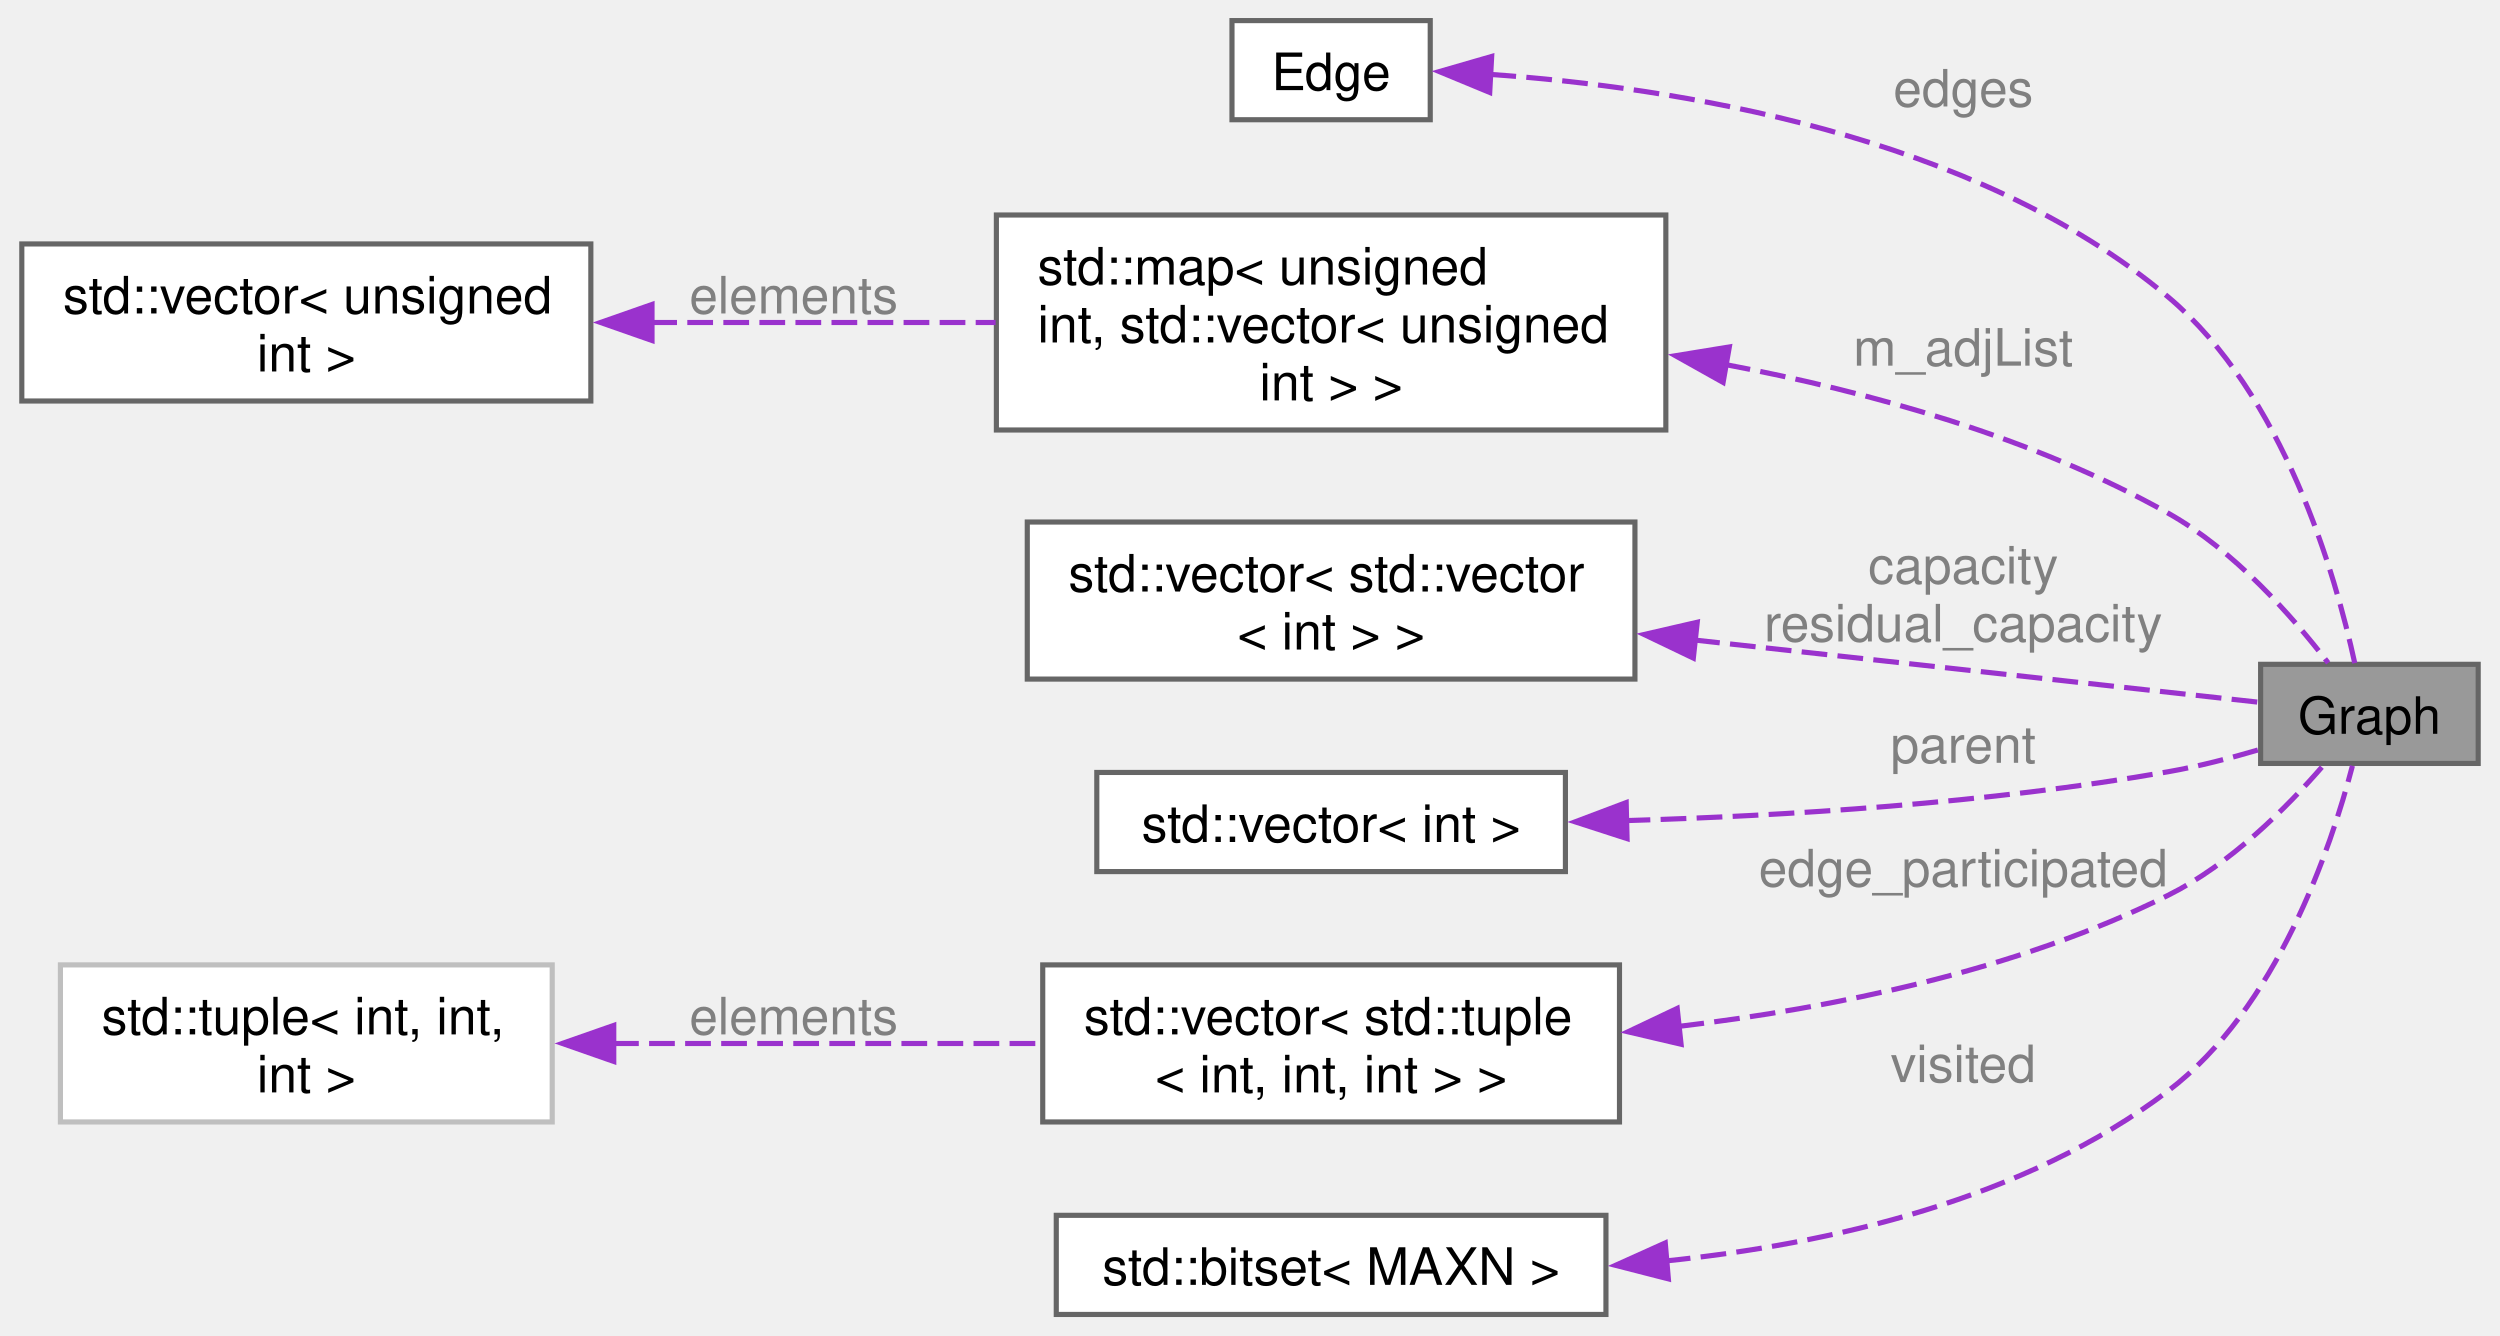
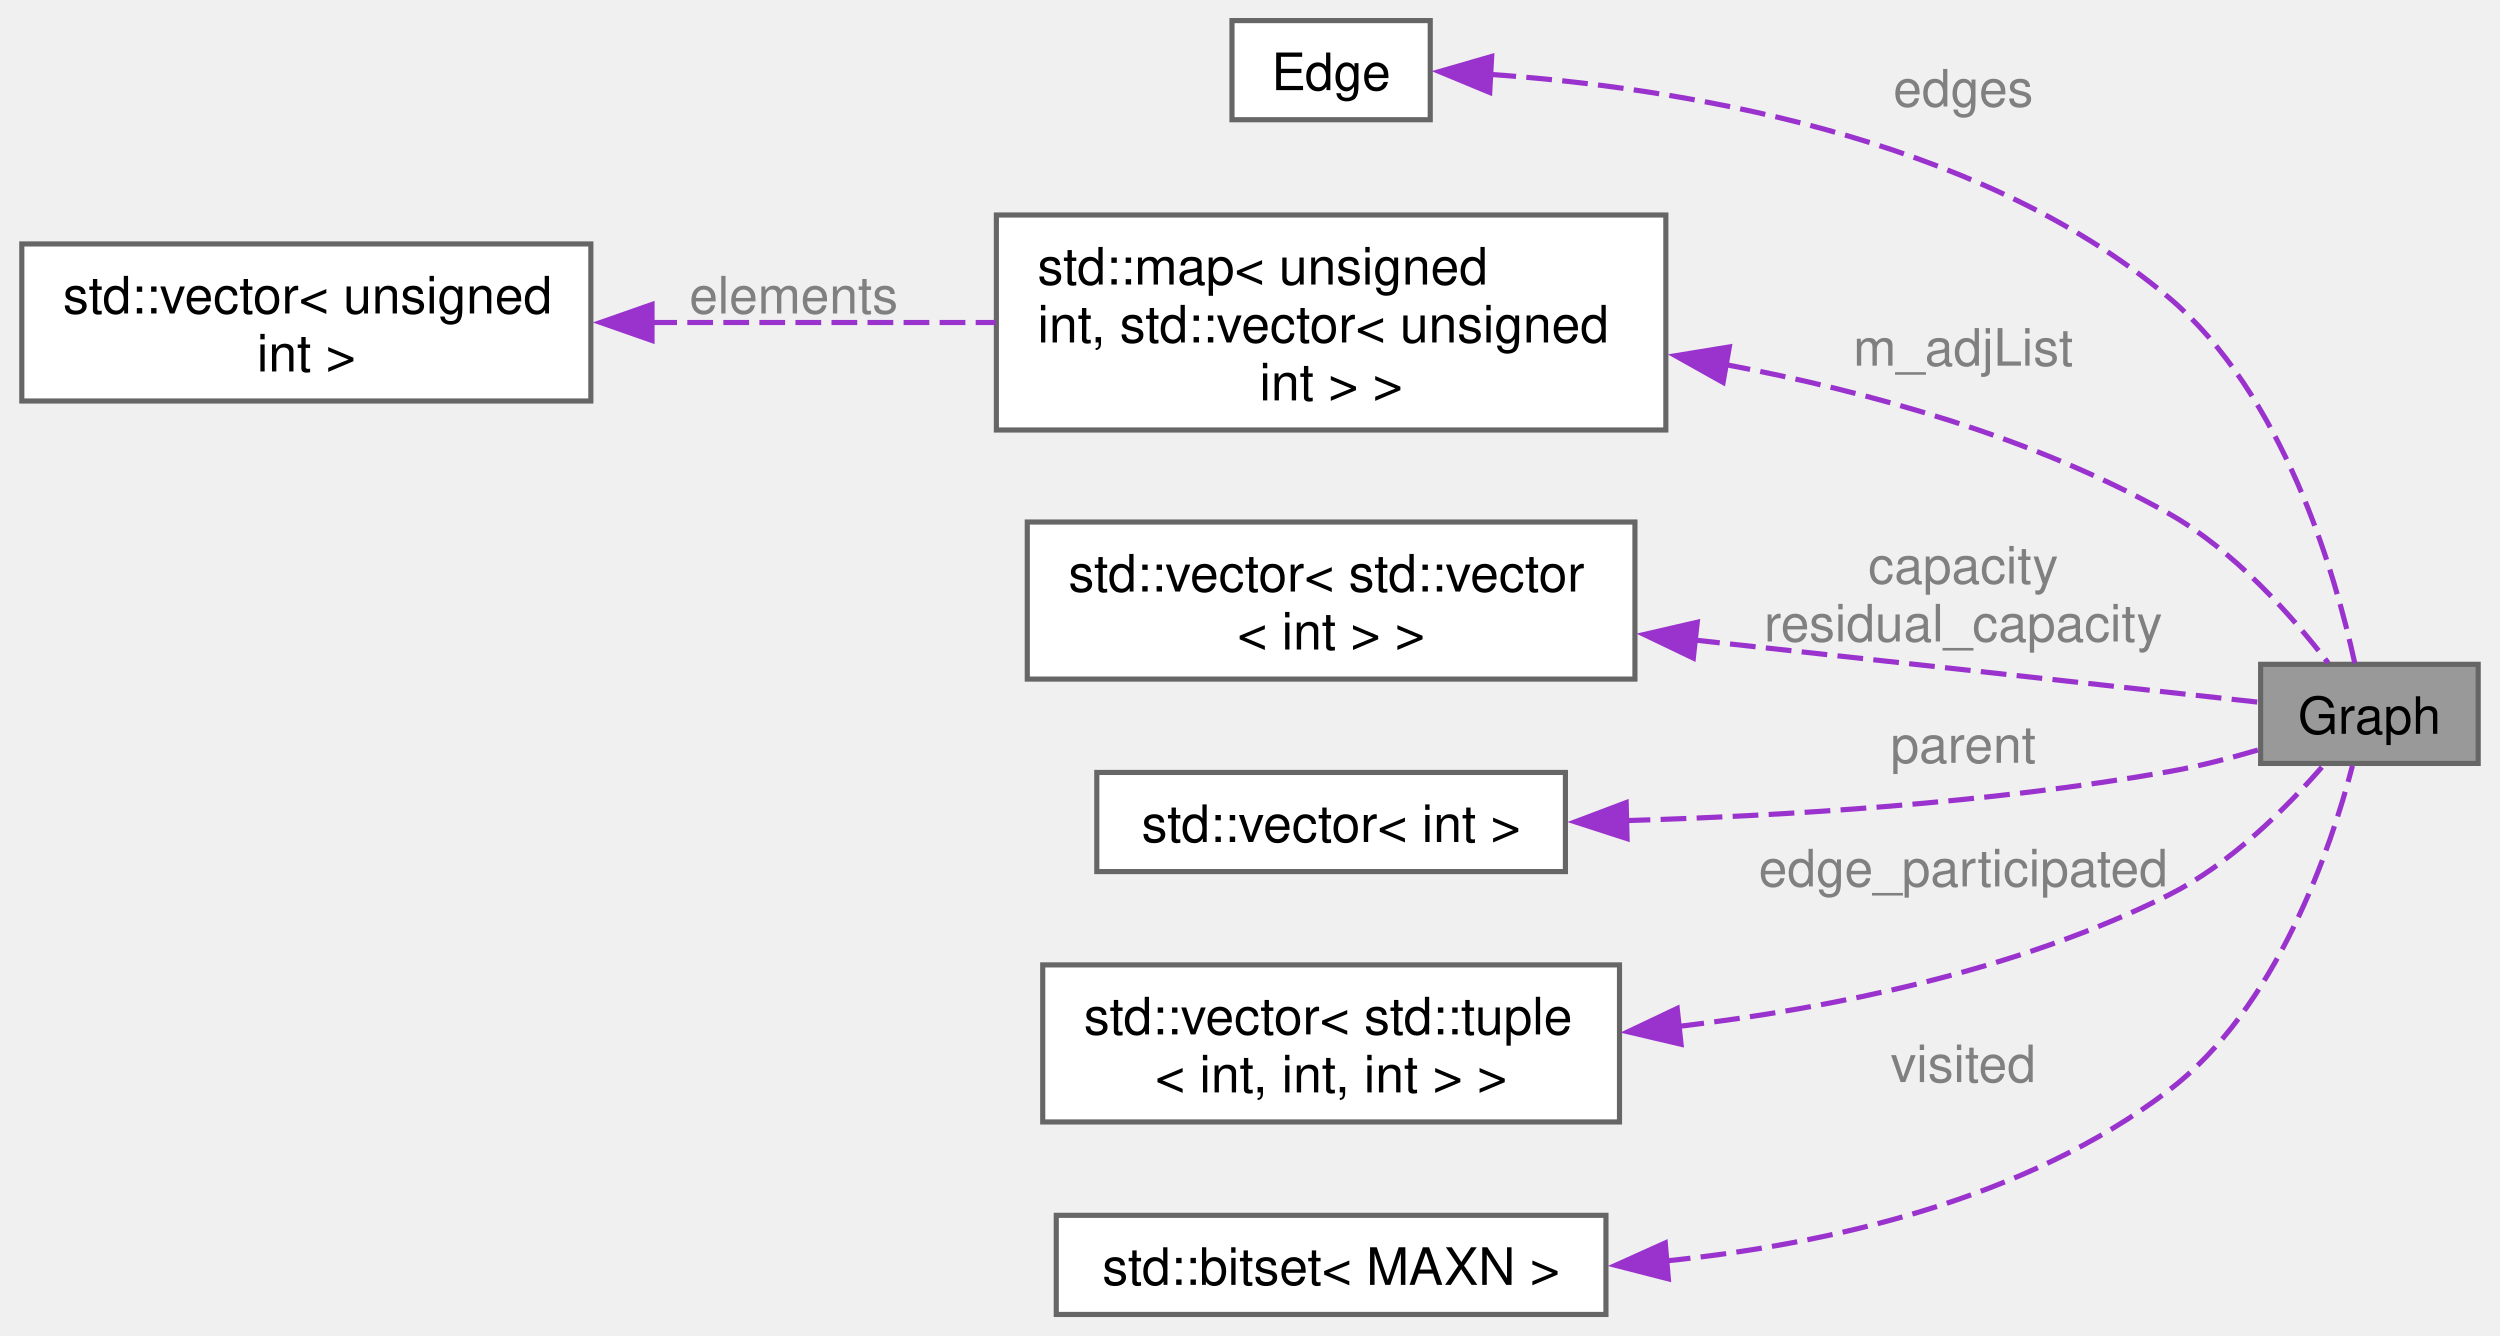
<svg xmlns="http://www.w3.org/2000/svg" xmlns:xlink="http://www.w3.org/1999/xlink" width="485pt" height="259pt" viewBox="0.00 0.00 485.00 259.25">
  <g id="graph0" class="graph" transform="scale(1 1) rotate(0) translate(4 255.25)">
    <g id="Node000001" class="node">
      <g id="a_Node000001">
        <a xlink:title=" ">
          <polygon fill="#999999" stroke="#666666" points="477,-126.25 434.75,-126.25 434.75,-107 477,-107 477,-126.25" />
          <text text-anchor="middle" x="455.88" y="-112.75" font-family="Helvetica,sans-Serif" font-size="10.00">Graph</text>
        </a>
      </g>
    </g>
    <g id="Node000002" class="node">
      <g id="a_Node000002">
        <a xlink:href="../../d7/d77/class_edge.html" target="_top" xlink:title=" ">
          <polygon fill="white" stroke="#666666" points="273.5,-251.25 235,-251.25 235,-232 273.5,-232 273.5,-251.25" />
          <text text-anchor="middle" x="254.25" y="-237.75" font-family="Helvetica,sans-Serif" font-size="10.00">Edge</text>
        </a>
      </g>
    </g>
    <g id="edge1_Node000001_Node000002" class="edge">
      <g id="a_edge1_Node000001_Node000002">
        <a xlink:title=" ">
          <path fill="none" stroke="#9a32cd" stroke-dasharray="5,2" d="M285.18,-240.8C320.45,-238.32 379.02,-229.3 416.75,-197.62 439.25,-178.74 449.31,-143.59 453.03,-126.48" />
          <polygon fill="#9a32cd" stroke="#9a32cd" points="285.05,-237.3 275.26,-241.35 285.43,-244.29 285.05,-237.3" />
        </a>
      </g>
      <text text-anchor="middle" x="377" y="-234.57" font-family="Helvetica,sans-Serif" font-size="10.00" fill="grey"> edges</text>
    </g>
    <g id="Node000003" class="node">
      <g id="a_Node000003">
-         <a target="_blank" xlink:href="http://en.cppreference.com/w/cpp/container/map.html" xlink:title=" ">
+         <a xlink:title=" ">
          <polygon fill="white" stroke="#666666" points="319.25,-213.5 189.25,-213.5 189.25,-171.75 319.25,-171.75 319.25,-213.5" />
          <text text-anchor="start" x="197.25" y="-200" font-family="Helvetica,sans-Serif" font-size="10.00">std::map&lt; unsigned</text>
          <text text-anchor="start" x="197.25" y="-188.75" font-family="Helvetica,sans-Serif" font-size="10.00"> int, std::vector&lt; unsigned</text>
          <text text-anchor="middle" x="254.25" y="-177.5" font-family="Helvetica,sans-Serif" font-size="10.00"> int &gt; &gt;</text>
        </a>
      </g>
    </g>
    <g id="edge2_Node000001_Node000003" class="edge">
      <g id="a_edge2_Node000001_Node000003">
        <a xlink:title=" ">
          <path fill="none" stroke="#9a32cd" stroke-dasharray="5,2" d="M330.71,-184.48C359.01,-179.13 390.61,-170.28 416.75,-155.62 429.63,-148.4 440.97,-135.5 447.87,-126.52" />
          <polygon fill="#9a32cd" stroke="#9a32cd" points="330.37,-180.99 321.12,-186.17 331.58,-187.88 330.37,-180.99" />
        </a>
      </g>
      <text text-anchor="middle" x="377" y="-184.24" font-family="Helvetica,sans-Serif" font-size="10.00" fill="grey"> m_adjList</text>
    </g>
    <g id="Node000004" class="node">
      <g id="a_Node000004">
-         <a target="_blank" xlink:href="http://en.cppreference.com/w/cpp/container/vector.html" xlink:title=" ">
+         <a xlink:title=" ">
          <polygon fill="white" stroke="#666666" points="110.5,-207.88 0,-207.88 0,-177.38 110.5,-177.38 110.5,-207.88" />
          <text text-anchor="start" x="8" y="-194.38" font-family="Helvetica,sans-Serif" font-size="10.00">std::vector&lt; unsigned</text>
          <text text-anchor="middle" x="55.25" y="-183.12" font-family="Helvetica,sans-Serif" font-size="10.00"> int &gt;</text>
        </a>
      </g>
    </g>
    <g id="edge3_Node000003_Node000004" class="edge">
      <g id="a_edge3_Node000003_Node000004">
        <a xlink:title=" ">
          <path fill="none" stroke="#9a32cd" stroke-dasharray="5,2" d="M122.23,-192.62C143.79,-192.62 167.68,-192.62 189.1,-192.62" />
          <polygon fill="#9a32cd" stroke="#9a32cd" points="122.38,-189.13 112.38,-192.63 122.38,-196.13 122.38,-189.13" />
        </a>
      </g>
      <text text-anchor="middle" x="149.88" y="-194.38" font-family="Helvetica,sans-Serif" font-size="10.00" fill="grey"> elements</text>
    </g>
    <g id="Node000005" class="node">
      <g id="a_Node000005">
-         <a target="_blank" xlink:href="http://en.cppreference.com/w/cpp/container/vector.html" xlink:title=" ">
+         <a xlink:title=" ">
          <polygon fill="white" stroke="#666666" points="313.25,-153.88 195.25,-153.88 195.25,-123.38 313.25,-123.38 313.25,-153.88" />
          <text text-anchor="start" x="203.25" y="-140.38" font-family="Helvetica,sans-Serif" font-size="10.00">std::vector&lt; std::vector</text>
          <text text-anchor="middle" x="254.25" y="-129.12" font-family="Helvetica,sans-Serif" font-size="10.00">&lt; int &gt; &gt;</text>
        </a>
      </g>
    </g>
    <g id="edge4_Node000001_Node000005" class="edge">
      <g id="a_edge4_Node000001_Node000005">
        <a xlink:title=" ">
          <path fill="none" stroke="#9a32cd" stroke-dasharray="5,2" d="M324.75,-130.97C363.41,-126.7 408.77,-121.71 434.44,-118.88" />
          <polygon fill="#9a32cd" stroke="#9a32cd" points="324.59,-127.46 315.03,-132.04 325.35,-134.42 324.59,-127.46" />
        </a>
      </g>
      <text text-anchor="middle" x="377" y="-141.94" font-family="Helvetica,sans-Serif" font-size="10.00" fill="grey"> capacity</text>
      <text text-anchor="middle" x="377" y="-130.69" font-family="Helvetica,sans-Serif" font-size="10.00" fill="grey">residual_capacity</text>
    </g>
    <g id="Node000006" class="node">
      <g id="a_Node000006">
-         <a target="_blank" xlink:href="http://en.cppreference.com/w/cpp/container/vector.html" xlink:title=" ">
+         <a xlink:title=" ">
          <polygon fill="white" stroke="#666666" points="299.75,-105.25 208.75,-105.25 208.75,-86 299.75,-86 299.75,-105.25" />
          <text text-anchor="middle" x="254.25" y="-91.75" font-family="Helvetica,sans-Serif" font-size="10.00">std::vector&lt; int &gt;</text>
        </a>
      </g>
    </g>
    <g id="edge5_Node000001_Node000006" class="edge">
      <g id="a_edge5_Node000001_Node000006">
        <a xlink:title=" ">
          <path fill="none" stroke="#9a32cd" stroke-dasharray="5,2" d="M311.24,-95.89C342.49,-96.82 382.01,-99.28 416.75,-105.38 422.6,-106.4 428.82,-108.01 434.5,-109.69" />
          <polygon fill="#9a32cd" stroke="#9a32cd" points="311.72,-92.4 301.64,-95.66 311.55,-99.4 311.72,-92.4" />
        </a>
      </g>
      <text text-anchor="middle" x="377" y="-107.12" font-family="Helvetica,sans-Serif" font-size="10.00" fill="grey"> parent</text>
    </g>
    <g id="Node000007" class="node">
      <g id="a_Node000007">
-         <a target="_blank" xlink:href="http://en.cppreference.com/w/cpp/container/vector.html" xlink:title=" ">
+         <a xlink:title=" ">
          <polygon fill="white" stroke="#666666" points="310.25,-67.88 198.25,-67.88 198.25,-37.38 310.25,-37.38 310.25,-67.88" />
          <text text-anchor="start" x="206.25" y="-54.38" font-family="Helvetica,sans-Serif" font-size="10.00">std::vector&lt; std::tuple</text>
          <text text-anchor="middle" x="254.25" y="-43.12" font-family="Helvetica,sans-Serif" font-size="10.00">&lt; int, int, int &gt; &gt;</text>
        </a>
      </g>
    </g>
    <g id="edge6_Node000001_Node000007" class="edge">
      <g id="a_edge6_Node000001_Node000007">
        <a xlink:title=" ">
          <path fill="none" stroke="#9a32cd" stroke-dasharray="5,2" d="M321.7,-55.93C351.96,-59.54 387.46,-66.82 416.75,-81.38 428.86,-87.39 439.87,-98.46 446.91,-106.59" />
          <polygon fill="#9a32cd" stroke="#9a32cd" points="322.21,-52.47 311.89,-54.89 321.46,-59.43 322.21,-52.47" />
        </a>
      </g>
      <text text-anchor="middle" x="377" y="-83.12" font-family="Helvetica,sans-Serif" font-size="10.00" fill="grey"> edge_participated</text>
    </g>
    <g id="Node000008" class="node">
      <g id="a_Node000008">
-         <a target="_blank" xlink:href="http://en.cppreference.com/w/cpp/utility/tuple.html" xlink:title=" ">
-           <polygon fill="white" stroke="#bfbfbf" points="103,-67.88 7.5,-67.88 7.5,-37.38 103,-37.38 103,-67.88" />
-           <text text-anchor="start" x="15.5" y="-54.38" font-family="Helvetica,sans-Serif" font-size="10.00">std::tuple&lt; int, int,</text>
-           <text text-anchor="middle" x="55.25" y="-43.12" font-family="Helvetica,sans-Serif" font-size="10.00"> int &gt;</text>
-         </a>
-       </g>
-     </g>
-     <g id="edge7_Node000007_Node000008" class="edge">
-       <g id="a_edge7_Node000007_Node000008">
        <a xlink:title=" ">
-           <path fill="none" stroke="#9a32cd" stroke-dasharray="5,2" d="M114.81,-52.62C141.16,-52.62 172.12,-52.62 198.07,-52.62" />
-           <polygon fill="#9a32cd" stroke="#9a32cd" points="114.95,-49.13 104.95,-52.63 114.95,-56.13 114.95,-49.13" />
-         </a>
-       </g>
-       <text text-anchor="middle" x="149.88" y="-54.38" font-family="Helvetica,sans-Serif" font-size="10.00" fill="grey"> elements</text>
-     </g>
-     <g id="Node000009" class="node">
-       <g id="a_Node000009">
-         <a target="_blank" xlink:href="http://en.cppreference.com/w/cpp/utility/bitset.html" xlink:title=" ">
          <polygon fill="white" stroke="#666666" points="307.62,-19.25 200.88,-19.25 200.88,0 307.62,0 307.62,-19.25" />
          <text text-anchor="middle" x="254.25" y="-5.75" font-family="Helvetica,sans-Serif" font-size="10.00">std::bitset&lt; MAXN &gt;</text>
        </a>
      </g>
    </g>
-     <g id="edge8_Node000001_Node000009" class="edge">
-       <g id="a_edge8_Node000001_Node000009">
+     <g id="edge7_Node000001_Node000008" class="edge">
+       <g id="a_edge7_Node000001_Node000008">
        <a xlink:title=" ">
          <path fill="none" stroke="#9a32cd" stroke-dasharray="5,2" d="M319.05,-10.37C351.13,-13.66 388.98,-22.33 416.75,-43.38 437.89,-59.39 448.39,-90.51 452.58,-106.54" />
          <polygon fill="#9a32cd" stroke="#9a32cd" points="319.74,-6.91 309.48,-9.54 319.14,-13.89 319.74,-6.91" />
        </a>
      </g>
      <text text-anchor="middle" x="377" y="-45.12" font-family="Helvetica,sans-Serif" font-size="10.00" fill="grey"> visited</text>
    </g>
  </g>
</svg>
